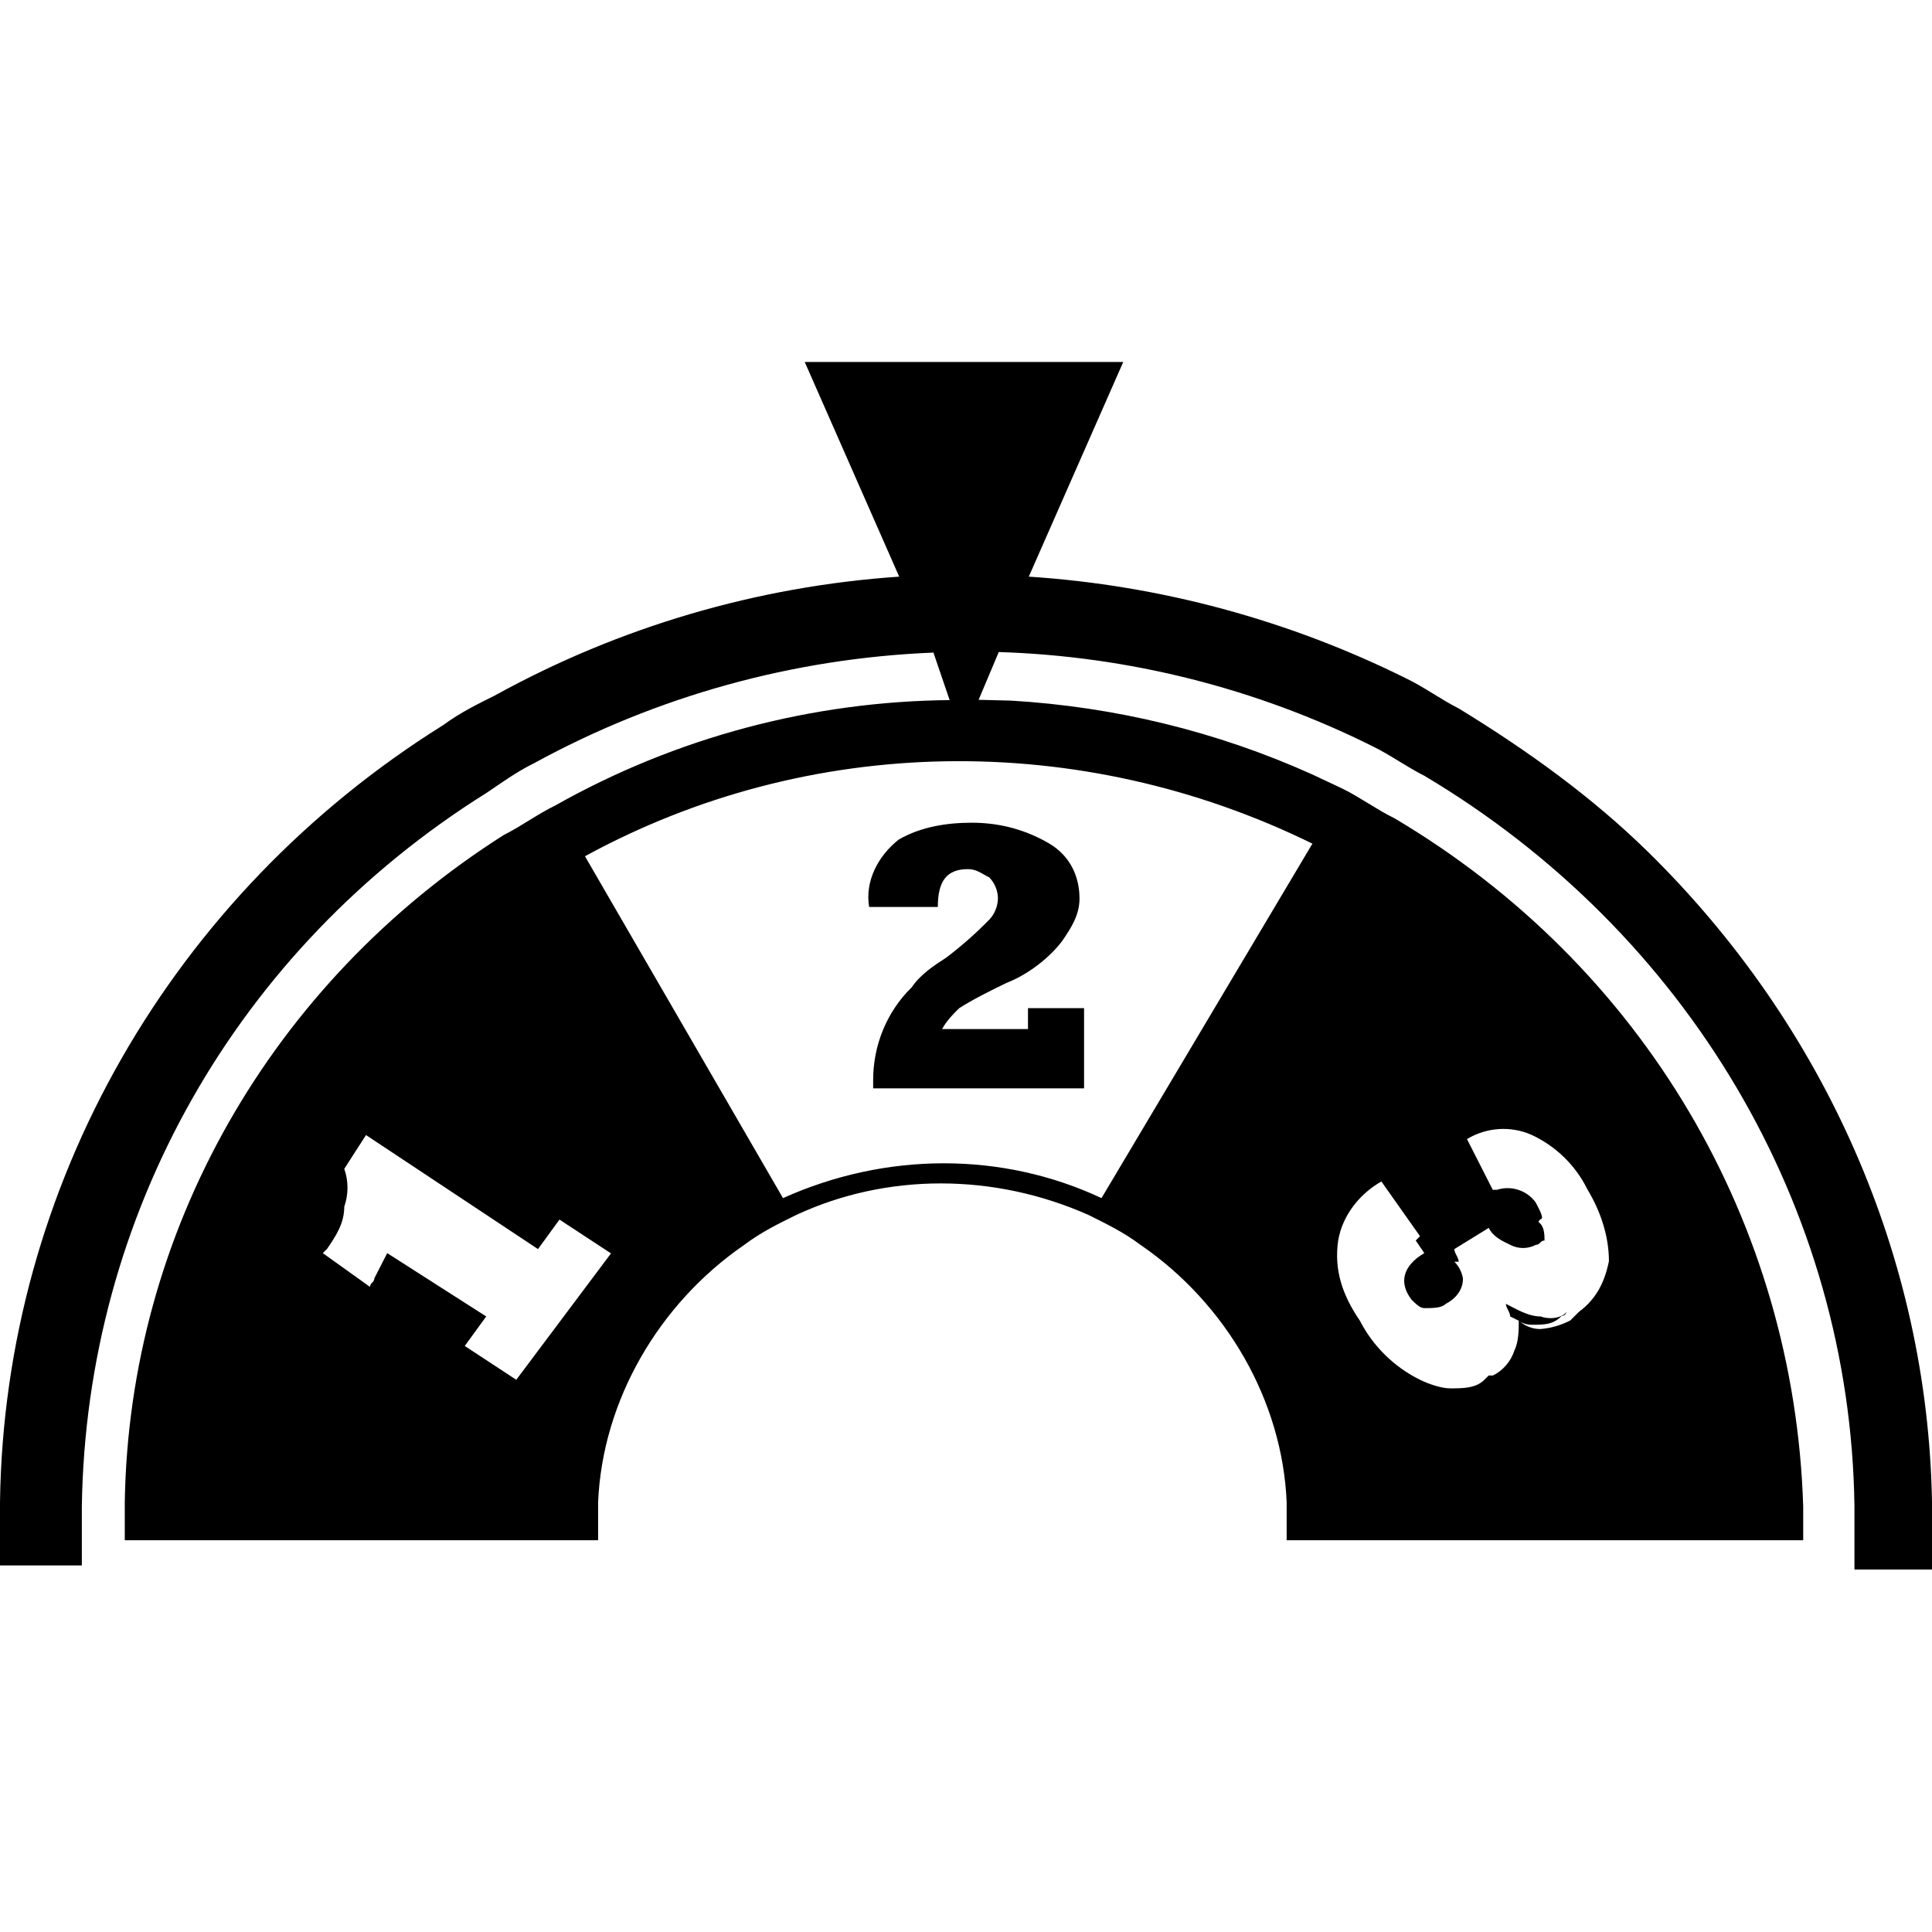
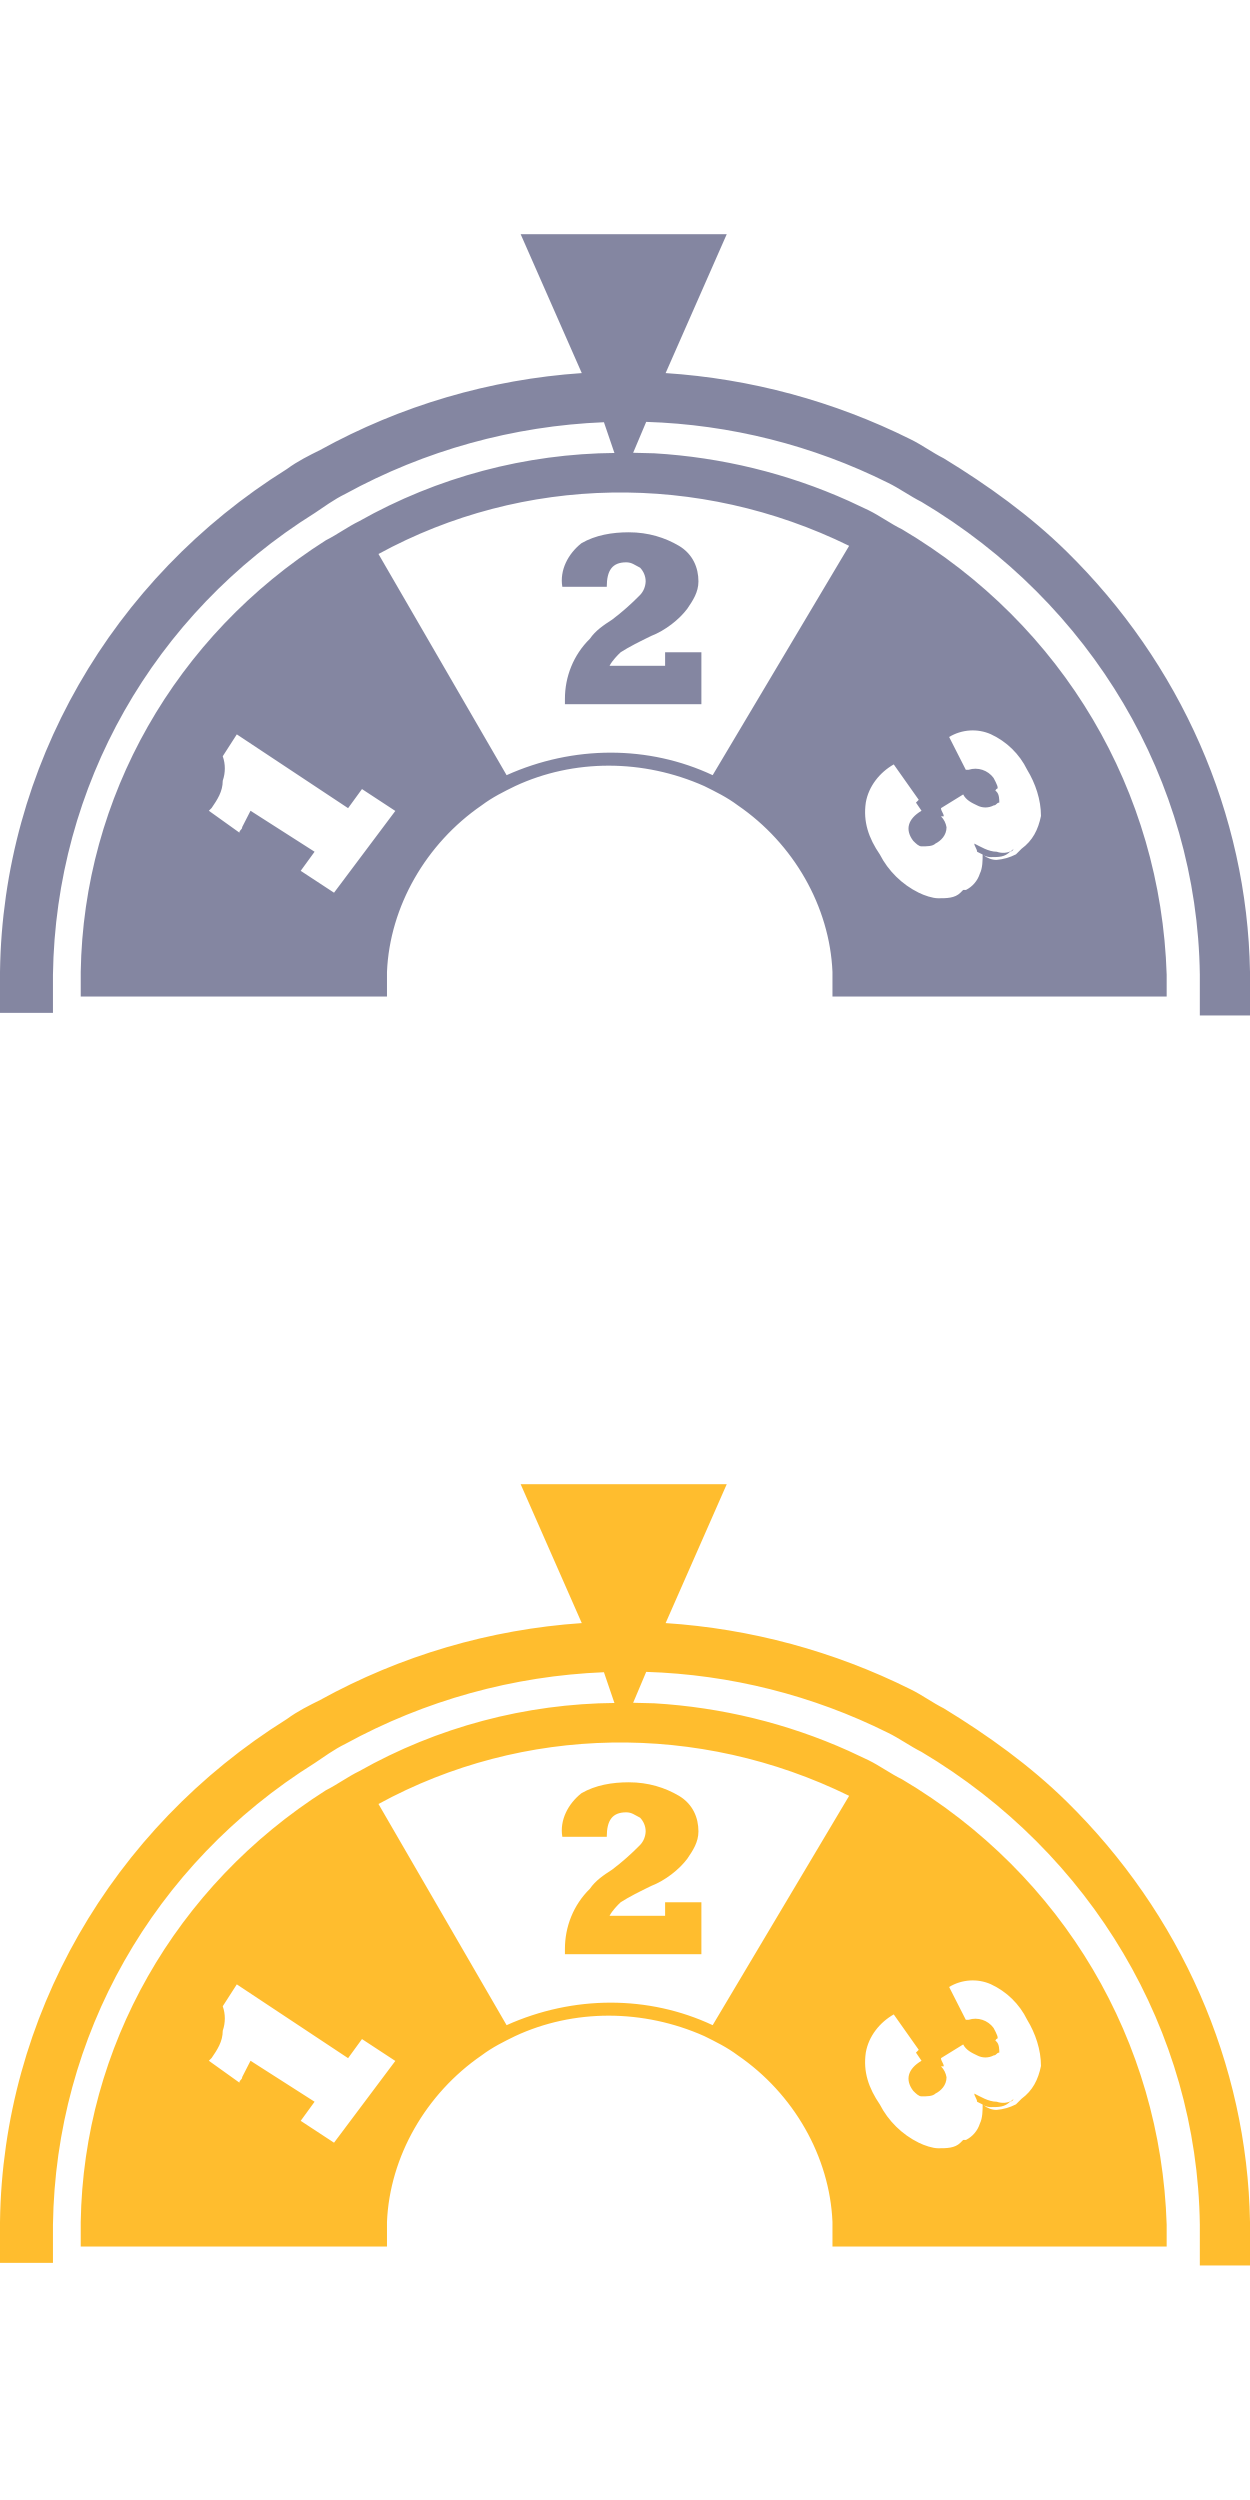
- <svg xmlns="http://www.w3.org/2000/svg" version="1.1" id="圖層_1" x="0px" y="0px" viewBox="0 0 72 72" style="enable-background:new 0 0 72 72;" xml:space="preserve">
-   <path d="M61.42,31.75c-2.08-2.04-4.49-3.78-7.06-5.35c-0.64-0.32-1.28-0.79-1.92-1.1c-4.4-2.19-9.2-3.49-14.1-3.81l3.52-8H29.99  l3.52,8c-5.29,0.36-10.43,1.87-15.07,4.43c-0.64,0.32-1.28,0.63-1.92,1.1C6.42,33.33,0.16,44.18,0,55.98v2.36h3.05v-2.2  c0.16-10.86,5.77-20.77,15.08-26.59c0.48-0.32,1.12-0.79,1.76-1.1c4.58-2.51,9.68-3.92,14.9-4.13l0.01,0.04l0.59,1.73h0.05  c-5.17,0.04-10.25,1.39-14.75,3.93c-0.64,0.31-1.28,0.78-1.92,1.1C10.1,36.63,4.81,45.91,4.65,55.98v1.42h17.64v-1.42  c0.16-3.77,2.25-7.39,5.45-9.59c0.64-0.48,1.28-0.79,1.93-1.11c3.37-1.57,7.37-1.57,10.9,0c0.64,0.32,1.29,0.63,1.93,1.11  c3.21,2.2,5.29,5.82,5.45,9.59v1.42h19.25v-1.26C66.87,45.6,61.26,36,51.96,30.49c-0.64-0.31-1.28-0.78-1.93-1.1l-1.15-0.54  c-3.54-1.59-7.33-2.51-11.2-2.74l-1.21-0.03l0.73-1.73l0.02-0.05c4.84,0.15,9.6,1.35,13.93,3.51c0.64,0.31,1.29,0.78,1.93,1.1  c9.78,5.82,15.88,16.05,16.03,27.22v2.36H72v-2.52C71.84,46.85,67.99,38.2,61.42,31.75z M19.24,51.42l-1.92-1.26l0.8-1.1l-3.69-2.36  l-0.48,0.94c0,0.16-0.16,0.16-0.16,0.32l-1.76-1.26l0.16-0.16c0.32-0.47,0.64-0.94,0.64-1.57c0.16-0.46,0.16-0.96,0-1.41l0.81-1.26  l0,0h0l0,0l6.41,4.25l0.8-1.1l1.92,1.26L19.24,51.42z M49.87,46.23c0.16-0.94,0.8-1.74,1.61-2.2l1.44,2.04l-0.16,0.16l0.32,0.47  c-0.8,0.47-0.96,1.1-0.48,1.73c0.16,0.16,0.32,0.32,0.48,0.32c0.32,0,0.64,0,0.8-0.16c0.32-0.16,0.64-0.48,0.64-0.94  c-0.04-0.24-0.15-0.46-0.32-0.63h0.16c0-0.16-0.16-0.31-0.16-0.47l1.28-0.79c0.16,0.32,0.48,0.48,0.8,0.63  c0.3,0.16,0.66,0.16,0.96,0c0.16,0,0.16-0.16,0.32-0.16c0-0.16,0-0.48-0.16-0.63l-0.07-0.07c0.02-0.03,0.05-0.06,0.07-0.09  c0.16,0,0-0.31-0.17-0.63c-0.33-0.45-0.91-0.64-1.44-0.47h-0.16l-0.96-1.89c0.73-0.44,1.63-0.5,2.4-0.16  c0.91,0.42,1.65,1.14,2.09,2.04c0.48,0.79,0.8,1.73,0.8,2.67c-0.16,0.79-0.48,1.42-1.12,1.89l-0.32,0.32  c-0.35,0.18-0.73,0.29-1.12,0.32c-0.27,0-0.53-0.1-0.75-0.27c0.13,0.07,0.28,0.11,0.42,0.11c0.48,0,0.8,0,1.12-0.32l0.1-0.03  c0.03-0.02,0.05-0.04,0.06-0.07l0.04-0.06L58.27,49c-0.22,0.13-0.54,0.17-0.86,0.06c-0.48,0-0.96-0.31-1.29-0.47  c0,0.15,0.16,0.31,0.16,0.47c0.13,0.06,0.23,0.12,0.32,0.16c0,0.32,0,0.78-0.16,1.1c-0.13,0.41-0.42,0.75-0.8,0.94h-0.16l-0.16,0.16  c-0.32,0.32-0.8,0.32-1.28,0.32c-0.32,0-0.8-0.16-1.12-0.32c-0.96-0.47-1.76-1.26-2.24-2.2C50.03,48.27,49.71,47.33,49.87,46.23z   M48.91,31.44l-7.86,13.21c-3.69-1.73-8.02-1.73-11.87,0l-7.38-12.74C30.15,27.35,40.25,27.19,48.91,31.44z" />
-   <polygon points="13.63,42.29 13.63,42.29 13.63,42.29 " />
-   <polygon points="36.24,30.65 36.24,30.65 36.24,30.65 " />
-   <path d="M32.39,33.8h2.56c0-0.95,0.32-1.41,1.12-1.41c0.32,0,0.48,0.15,0.8,0.31c0.2,0.21,0.32,0.49,0.32,0.79  c-0.01,0.29-0.12,0.57-0.32,0.78c-0.5,0.51-1.04,0.99-1.61,1.42c-0.48,0.31-0.96,0.63-1.28,1.1c-0.96,0.94-1.44,2.2-1.44,3.46v0.31  h7.86v-2.99h-2.09v0.78h-3.2c0.16-0.31,0.48-0.63,0.64-0.78c0.48-0.31,1.12-0.63,1.76-0.94c0.8-0.31,1.61-0.94,2.08-1.57  c0.32-0.47,0.64-0.95,0.64-1.57c0-0.79-0.32-1.57-1.12-2.05c-0.8-0.47-1.76-0.78-2.89-0.78c-0.96,0-1.92,0.16-2.73,0.63  C32.71,31.91,32.23,32.85,32.39,33.8z" />
+ <svg xmlns="http://www.w3.org/2000/svg" version="1.1" id="圖層_1" x="0px" y="0px" viewBox="0 0 72 144" style="enable-background:new 0 0 72 144;" xml:space="preserve">
+   <style type="text/css">
+ 	.st0{fill:#8486A1;}
+ 	.st1{fill:#FFBD2E;}
+ </style>
+   <g>
+     <path class="st0" d="M61.42,31.75c-2.08-2.04-4.49-3.78-7.06-5.35c-0.64-0.32-1.28-0.79-1.92-1.1c-4.4-2.19-9.2-3.49-14.1-3.81   l3.52-8H29.99l3.52,8c-5.29,0.36-10.43,1.87-15.07,4.43c-0.64,0.32-1.28,0.63-1.92,1.1C6.42,33.33,0.16,44.18,0,55.98v2.36h3.05   v-2.2c0.16-10.86,5.77-20.77,15.08-26.59c0.48-0.32,1.12-0.79,1.76-1.1c4.58-2.51,9.68-3.92,14.9-4.13l0.01,0.04l0.59,1.73h0.05   c-5.17,0.04-10.25,1.39-14.75,3.93c-0.64,0.31-1.28,0.78-1.92,1.1C10.1,36.63,4.81,45.91,4.65,55.98v1.42h17.64v-1.42   c0.16-3.77,2.25-7.39,5.45-9.59c0.64-0.48,1.28-0.79,1.93-1.11c3.37-1.57,7.37-1.57,10.9,0c0.64,0.32,1.29,0.63,1.93,1.11   c3.21,2.2,5.29,5.82,5.45,9.59v1.42H67.2v-1.26C66.87,45.6,61.26,36,51.96,30.49c-0.64-0.31-1.28-0.78-1.93-1.1l-1.15-0.54   c-3.54-1.59-7.33-2.51-11.2-2.74l-1.21-0.03l0.73-1.73l0.02-0.05c4.84,0.15,9.6,1.35,13.93,3.51c0.64,0.31,1.29,0.78,1.93,1.1   c9.78,5.82,15.88,16.05,16.03,27.22v2.36H72v-2.52C71.84,46.85,67.99,38.2,61.42,31.75z M19.24,51.42l-1.92-1.26l0.8-1.1   l-3.69-2.36l-0.48,0.94c0,0.16-0.16,0.16-0.16,0.32l-1.76-1.26l0.16-0.16c0.32-0.47,0.64-0.94,0.64-1.57   c0.16-0.46,0.16-0.96,0-1.41l0.81-1.26l0,0l0,0l0,0l6.41,4.25l0.8-1.1l1.92,1.26L19.24,51.42z M49.87,46.23   c0.16-0.94,0.8-1.74,1.61-2.2l1.44,2.04l-0.16,0.16l0.32,0.47c-0.8,0.47-0.96,1.1-0.48,1.73c0.16,0.16,0.32,0.32,0.48,0.32   c0.32,0,0.64,0,0.8-0.16c0.32-0.16,0.64-0.48,0.64-0.94c-0.04-0.24-0.15-0.46-0.32-0.63h0.16c0-0.16-0.16-0.31-0.16-0.47l1.28-0.79   c0.16,0.32,0.48,0.48,0.8,0.63c0.3,0.16,0.66,0.16,0.96,0c0.16,0,0.16-0.16,0.32-0.16c0-0.16,0-0.48-0.16-0.63l-0.07-0.07   c0.02-0.03,0.05-0.06,0.07-0.09c0.16,0,0-0.31-0.17-0.63c-0.33-0.45-0.91-0.64-1.44-0.47h-0.16l-0.96-1.89   c0.73-0.44,1.63-0.5,2.4-0.16c0.91,0.42,1.65,1.14,2.09,2.04c0.48,0.79,0.8,1.73,0.8,2.67c-0.16,0.79-0.48,1.42-1.12,1.89   l-0.32,0.32c-0.35,0.18-0.73,0.29-1.12,0.32c-0.27,0-0.53-0.1-0.75-0.27c0.13,0.07,0.28,0.11,0.42,0.11c0.48,0,0.8,0,1.12-0.32   l0.1-0.03c0.03-0.02,0.05-0.04,0.06-0.07l0.04-0.06L58.27,49c-0.22,0.13-0.54,0.17-0.86,0.06c-0.48,0-0.96-0.31-1.29-0.47   c0,0.15,0.16,0.31,0.16,0.47c0.13,0.06,0.23,0.12,0.32,0.16c0,0.32,0,0.78-0.16,1.1c-0.13,0.41-0.42,0.75-0.8,0.94h-0.16   l-0.16,0.16c-0.32,0.32-0.8,0.32-1.28,0.32c-0.32,0-0.8-0.16-1.12-0.32c-0.96-0.47-1.76-1.26-2.24-2.2   C50.03,48.27,49.71,47.33,49.87,46.23z M48.91,31.44l-7.86,13.21c-3.69-1.73-8.02-1.73-11.87,0L21.8,31.91   C30.15,27.35,40.25,27.19,48.91,31.44z" />
+     <path class="st0" d="M13.63,42.29L13.63,42.29L13.63,42.29z" />
+     <path class="st0" d="M36.24,30.65L36.24,30.65L36.24,30.65z" />
+     <path class="st0" d="M32.39,33.8h2.56c0-0.95,0.32-1.41,1.12-1.41c0.32,0,0.48,0.15,0.8,0.31c0.2,0.21,0.32,0.49,0.32,0.79   c-0.01,0.29-0.12,0.57-0.32,0.78c-0.5,0.51-1.04,0.99-1.61,1.42c-0.48,0.31-0.96,0.63-1.28,1.1c-0.96,0.94-1.44,2.2-1.44,3.46v0.31   h7.86v-2.99h-2.09v0.78h-3.2c0.16-0.31,0.48-0.63,0.64-0.78c0.48-0.31,1.12-0.63,1.76-0.94c0.8-0.31,1.61-0.94,2.08-1.57   c0.32-0.47,0.64-0.95,0.64-1.57c0-0.79-0.32-1.57-1.12-2.05c-0.8-0.47-1.76-0.78-2.89-0.78c-0.96,0-1.92,0.16-2.73,0.63   C32.71,31.91,32.23,32.85,32.39,33.8z" />
+   </g>
+   <g>
+     <path class="st1" d="M61.42,103.75c-2.08-2.04-4.49-3.78-7.06-5.35c-0.64-0.32-1.28-0.79-1.92-1.1c-4.4-2.19-9.2-3.49-14.1-3.81   l3.52-8H29.99l3.52,8c-5.29,0.36-10.43,1.87-15.07,4.43c-0.64,0.32-1.28,0.63-1.92,1.1C6.42,105.33,0.16,116.18,0,127.98v2.36h3.05   v-2.2c0.16-10.86,5.77-20.77,15.08-26.59c0.48-0.32,1.12-0.79,1.76-1.1c4.58-2.51,9.68-3.92,14.9-4.13l0.01,0.04l0.59,1.73h0.05   c-5.17,0.04-10.25,1.39-14.75,3.93c-0.64,0.31-1.28,0.78-1.92,1.1c-8.67,5.51-13.96,14.79-14.12,24.86v1.42h17.64v-1.42   c0.16-3.77,2.25-7.39,5.45-9.59c0.64-0.48,1.28-0.79,1.93-1.11c3.37-1.57,7.37-1.57,10.9,0c0.64,0.32,1.29,0.63,1.93,1.11   c3.21,2.2,5.29,5.82,5.45,9.59v1.42H67.2v-1.26c-0.33-10.54-5.94-20.14-15.24-25.65c-0.64-0.31-1.28-0.78-1.93-1.1l-1.15-0.54   c-3.54-1.59-7.33-2.51-11.2-2.74l-1.21-0.03l0.73-1.73l0.02-0.05c4.84,0.15,9.6,1.35,13.93,3.51c0.64,0.31,1.29,0.78,1.93,1.1   c9.78,5.82,15.88,16.05,16.03,27.22v2.36H72v-2.52C71.84,118.85,67.99,110.2,61.42,103.75z M19.24,123.42l-1.92-1.26l0.8-1.1   l-3.69-2.36l-0.48,0.94c0,0.16-0.16,0.16-0.16,0.32l-1.76-1.26l0.16-0.16c0.32-0.47,0.64-0.94,0.64-1.57   c0.16-0.46,0.16-0.96,0-1.41l0.81-1.26l0,0l0,0l0,0l6.41,4.25l0.8-1.1l1.92,1.26L19.24,123.42z M49.87,118.23   c0.16-0.94,0.8-1.74,1.61-2.2l1.44,2.04l-0.16,0.16l0.32,0.47c-0.8,0.47-0.96,1.1-0.48,1.73c0.16,0.16,0.32,0.32,0.48,0.32   c0.32,0,0.64,0,0.8-0.16c0.32-0.16,0.64-0.48,0.64-0.94c-0.04-0.24-0.15-0.46-0.32-0.63h0.16c0-0.16-0.16-0.31-0.16-0.47l1.28-0.79   c0.16,0.32,0.48,0.48,0.8,0.63c0.3,0.16,0.66,0.16,0.96,0c0.16,0,0.16-0.16,0.32-0.16c0-0.16,0-0.48-0.16-0.63l-0.07-0.07   c0.02-0.03,0.05-0.06,0.07-0.09c0.16,0,0-0.31-0.17-0.63c-0.33-0.45-0.91-0.64-1.44-0.47h-0.16l-0.96-1.89   c0.73-0.44,1.63-0.5,2.4-0.16c0.91,0.42,1.65,1.14,2.09,2.04c0.48,0.79,0.8,1.73,0.8,2.67c-0.16,0.79-0.48,1.42-1.12,1.89   l-0.32,0.32c-0.35,0.18-0.73,0.29-1.12,0.32c-0.27,0-0.53-0.1-0.75-0.27c0.13,0.07,0.28,0.11,0.42,0.11c0.48,0,0.8,0,1.12-0.32   l0.1-0.03c0.03-0.02,0.05-0.04,0.06-0.07l0.04-0.06L58.27,121c-0.22,0.13-0.54,0.17-0.86,0.06c-0.48,0-0.96-0.31-1.29-0.47   c0,0.15,0.16,0.31,0.16,0.47c0.13,0.06,0.23,0.12,0.32,0.16c0,0.32,0,0.78-0.16,1.1c-0.13,0.41-0.42,0.75-0.8,0.94h-0.16   l-0.16,0.16c-0.32,0.32-0.8,0.32-1.28,0.32c-0.32,0-0.8-0.16-1.12-0.32c-0.96-0.47-1.76-1.26-2.24-2.2   C50.03,120.27,49.71,119.33,49.87,118.23z M48.91,103.44l-7.86,13.21c-3.69-1.73-8.02-1.73-11.87,0l-7.38-12.74   C30.15,99.35,40.25,99.19,48.91,103.44z" />
+     <path class="st1" d="M13.63,114.29L13.63,114.29L13.63,114.29z" />
+     <path class="st1" d="M36.24,102.65L36.24,102.65L36.24,102.65z" />
+     <path class="st1" d="M32.39,105.8h2.56c0-0.95,0.32-1.41,1.12-1.41c0.32,0,0.48,0.15,0.8,0.31c0.2,0.21,0.32,0.49,0.32,0.79   c-0.01,0.29-0.12,0.57-0.32,0.78c-0.5,0.51-1.04,0.99-1.61,1.42c-0.48,0.31-0.96,0.63-1.28,1.1c-0.96,0.94-1.44,2.2-1.44,3.46v0.31   h7.86v-2.99h-2.09v0.78h-3.2c0.16-0.31,0.48-0.63,0.64-0.78c0.48-0.31,1.12-0.63,1.76-0.94c0.8-0.31,1.61-0.94,2.08-1.57   c0.32-0.47,0.64-0.95,0.64-1.57c0-0.79-0.32-1.57-1.12-2.05c-0.8-0.47-1.76-0.78-2.89-0.78c-0.96,0-1.92,0.16-2.73,0.63   C32.71,103.91,32.23,104.85,32.39,105.8z" />
+   </g>
</svg>
